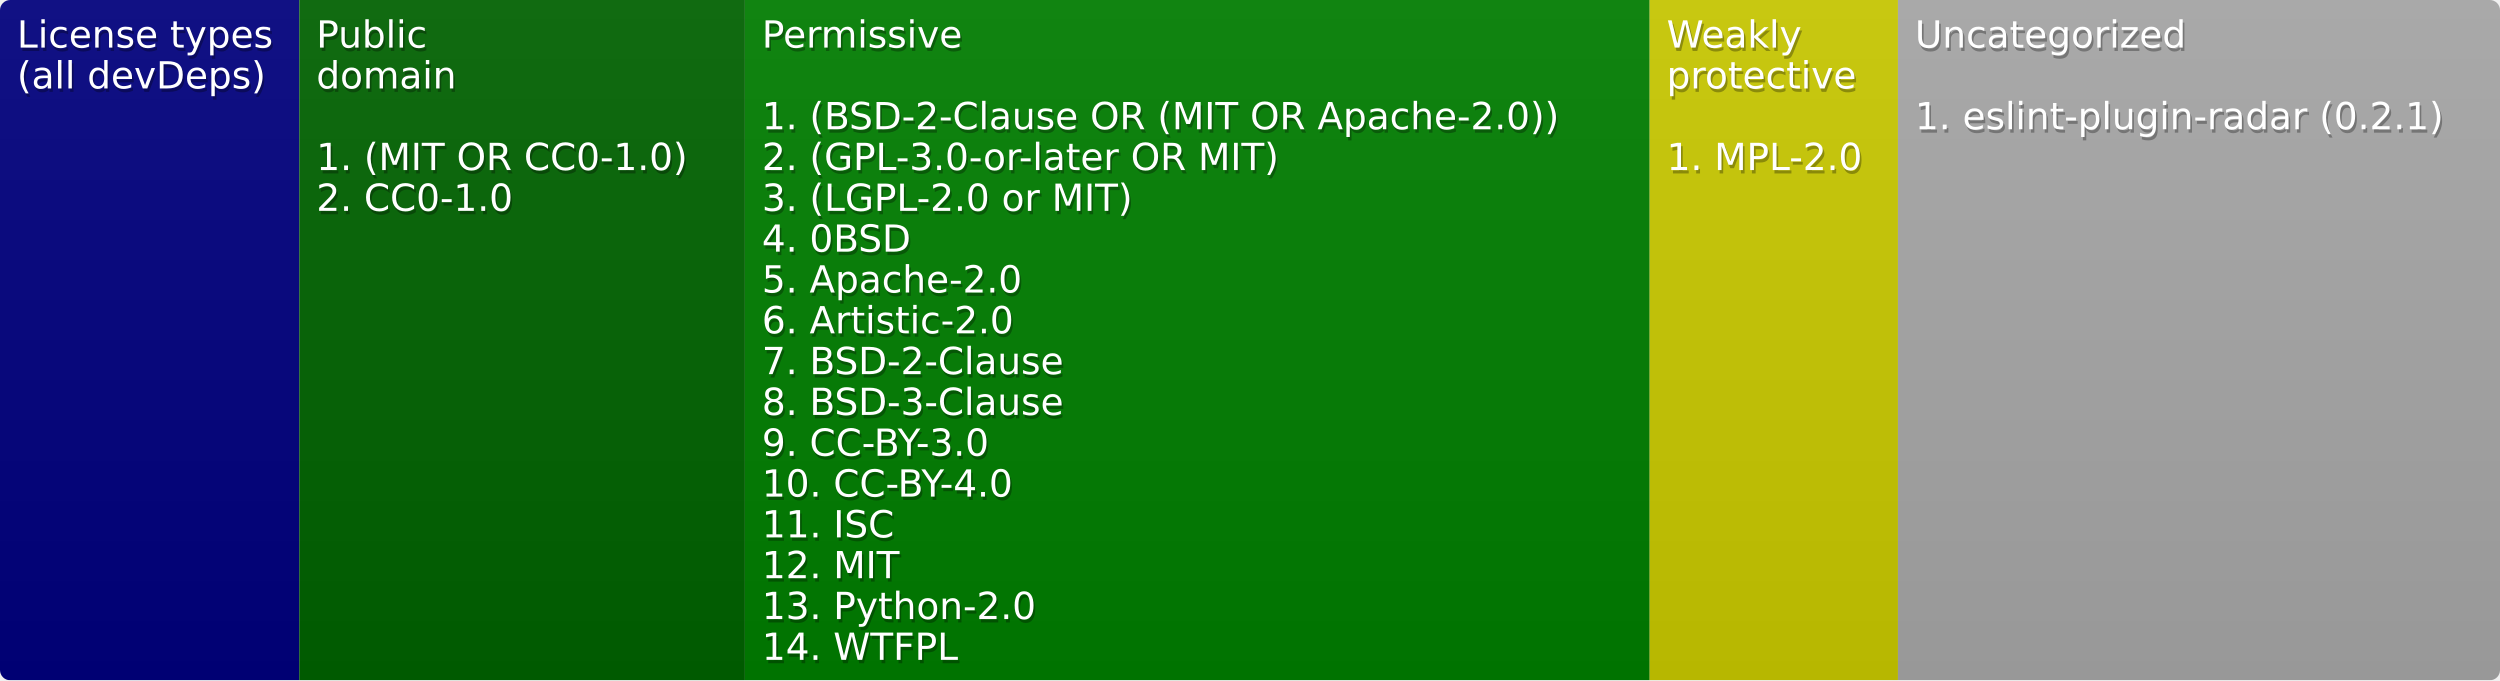
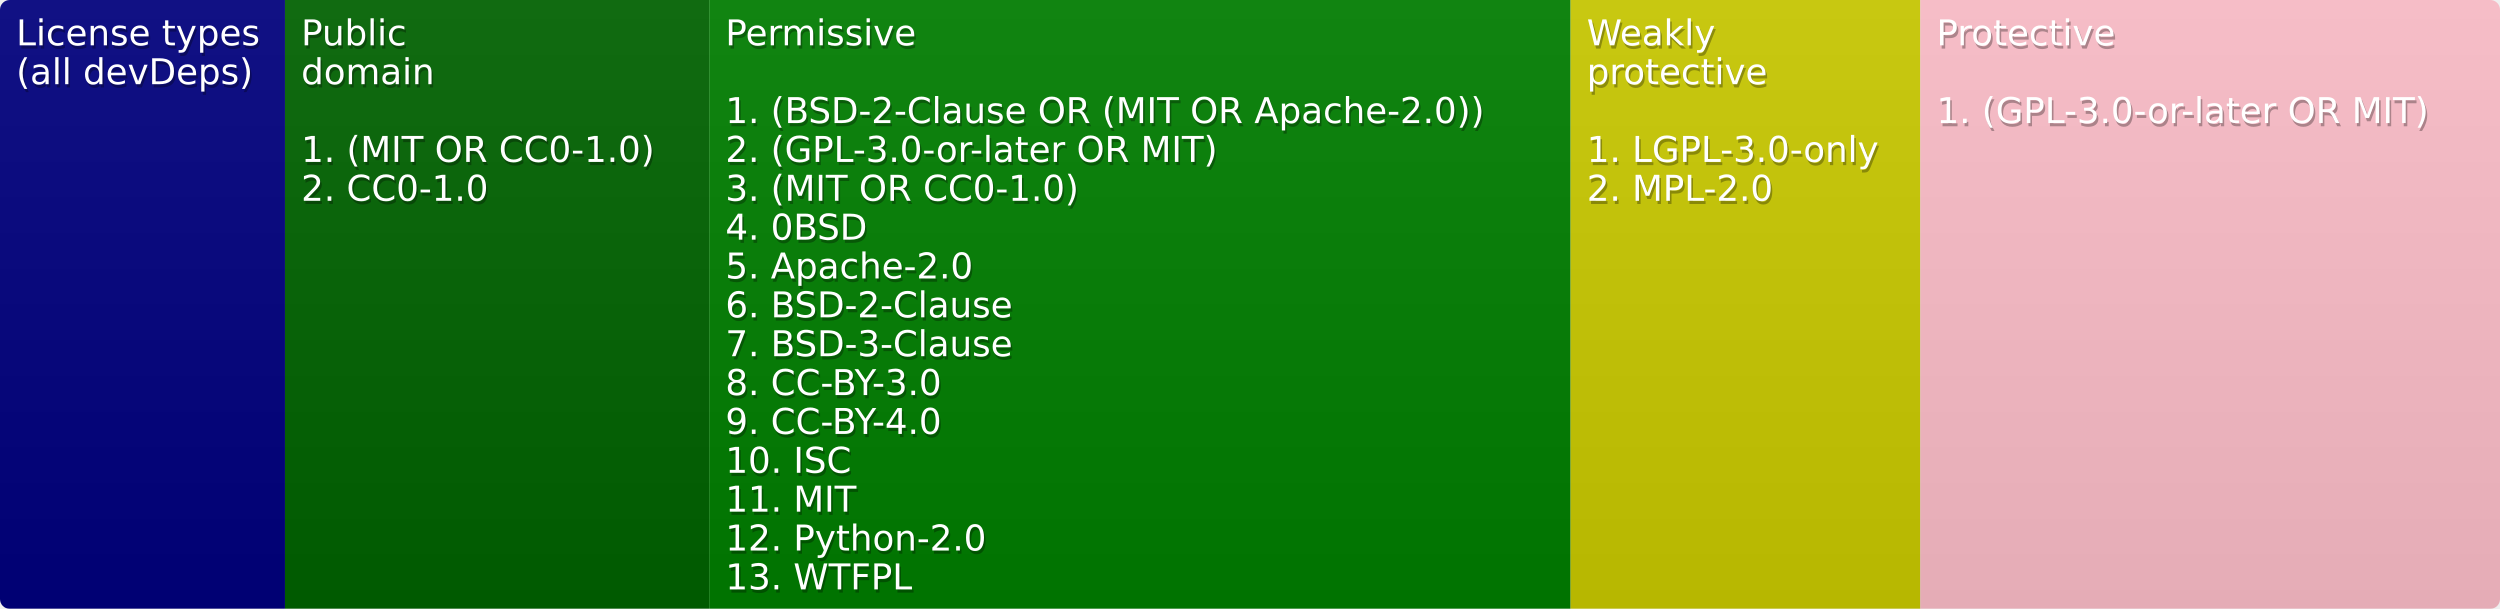
- <svg xmlns="http://www.w3.org/2000/svg" width="735" height="200">
+ <svg xmlns="http://www.w3.org/2000/svg" width="772" height="188">
  <defs>
    <style>text{font-size:11px;font-family:Verdana,DejaVu Sans,Geneva,sans-serif}text.shadow{fill:#010101;fill-opacity:.3}text.high{fill:#fff}</style>
    <linearGradient id="smooth" x2="0" y2="100%">
      <stop offset="0" stop-color="#aaa" stop-opacity=".1" />
      <stop offset="1" stop-opacity=".1" />
    </linearGradient>
    <mask id="round">
      <rect width="100%" height="100%" rx="3" fill="#fff" />
    </mask>
  </defs>
  <g id="bg" mask="url(#round)">
-     <path fill="navy" d="M0 0h88v200H0z" />
-     <path fill="#006400" d="M88 0h131v200H88z" />
-     <path fill="green" d="M219 0h266v200H219z" />
-     <path fill="#cc0" d="M485 0h73v200h-73z" />
-     <path fill="#a9a9a9" d="M558 0h177v200H558z" />
-     <path fill="url(#smooth)" d="M0 0h735v200H0z" />
+     <path fill="navy" d="M0 0h88v188H0z" />
+     <path fill="#006400" d="M88 0h131v188H88z" />
+     <path fill="green" d="M219 0h266v188H219z" />
+     <path fill="#cc0" d="M485 0h108v188H485z" />
+     <path fill="pink" d="M593 0h179v188H593z" />
+     <path fill="url(#smooth)" d="M0 0h772v188H0z" />
  </g>
  <g id="fg">
    <text class="shadow" x="5.5" y="15">License types</text>
    <text class="high" x="5" y="14">License types</text>
    <text class="shadow" x="5.5" y="27">(all devDeps)</text>
    <text class="high" x="5" y="26">(all devDeps)</text>
    <text class="shadow" x="93.5" y="15">Public</text>
    <text class="high" x="93" y="14">Public</text>
    <text class="shadow" x="93.5" y="27">domain</text>
    <text class="high" x="93" y="26">domain</text>
    <text class="shadow" x="93.5" y="51">1. (MIT OR CC0-1.0)</text>
    <text class="high" x="93" y="50">1. (MIT OR CC0-1.0)</text>
    <text class="shadow" x="93.5" y="63">2. CC0-1.0</text>
    <text class="high" x="93" y="62">2. CC0-1.0</text>
    <text class="shadow" x="224.5" y="15">Permissive</text>
    <text class="high" x="224" y="14">Permissive</text>
    <text class="shadow" x="224.5" y="39">1. (BSD-2-Clause OR (MIT OR Apache-2.0))</text>
    <text class="high" x="224" y="38">1. (BSD-2-Clause OR (MIT OR Apache-2.0))</text>
    <text class="shadow" x="224.5" y="51">2. (GPL-3.0-or-later OR MIT)</text>
    <text class="high" x="224" y="50">2. (GPL-3.0-or-later OR MIT)</text>
-     <text class="shadow" x="224.5" y="63">3. (LGPL-2.0 or MIT)</text>
-     <text class="high" x="224" y="62">3. (LGPL-2.0 or MIT)</text>
+     <text class="shadow" x="224.5" y="63">3. (MIT OR CC0-1.0)</text>
+     <text class="high" x="224" y="62">3. (MIT OR CC0-1.0)</text>
    <text class="shadow" x="224.5" y="75">4. 0BSD</text>
    <text class="high" x="224" y="74">4. 0BSD</text>
    <text class="shadow" x="224.5" y="87">5. Apache-2.0</text>
    <text class="high" x="224" y="86">5. Apache-2.0</text>
-     <text class="shadow" x="224.5" y="99">6. Artistic-2.0</text>
-     <text class="high" x="224" y="98">6. Artistic-2.0</text>
-     <text class="shadow" x="224.5" y="111">7. BSD-2-Clause</text>
-     <text class="high" x="224" y="110">7. BSD-2-Clause</text>
-     <text class="shadow" x="224.5" y="123">8. BSD-3-Clause</text>
-     <text class="high" x="224" y="122">8. BSD-3-Clause</text>
-     <text class="shadow" x="224.5" y="135">9. CC-BY-3.0</text>
-     <text class="high" x="224" y="134">9. CC-BY-3.0</text>
-     <text class="shadow" x="224.5" y="147">10. CC-BY-4.0</text>
-     <text class="high" x="224" y="146">10. CC-BY-4.0</text>
-     <text class="shadow" x="224.5" y="159">11. ISC</text>
-     <text class="high" x="224" y="158">11. ISC</text>
-     <text class="shadow" x="224.5" y="171">12. MIT</text>
-     <text class="high" x="224" y="170">12. MIT</text>
-     <text class="shadow" x="224.5" y="183">13. Python-2.0</text>
-     <text class="high" x="224" y="182">13. Python-2.0</text>
-     <text class="shadow" x="224.5" y="195">14. WTFPL</text>
-     <text class="high" x="224" y="194">14. WTFPL</text>
+     <text class="shadow" x="224.5" y="99">6. BSD-2-Clause</text>
+     <text class="high" x="224" y="98">6. BSD-2-Clause</text>
+     <text class="shadow" x="224.5" y="111">7. BSD-3-Clause</text>
+     <text class="high" x="224" y="110">7. BSD-3-Clause</text>
+     <text class="shadow" x="224.5" y="123">8. CC-BY-3.0</text>
+     <text class="high" x="224" y="122">8. CC-BY-3.0</text>
+     <text class="shadow" x="224.5" y="135">9. CC-BY-4.0</text>
+     <text class="high" x="224" y="134">9. CC-BY-4.0</text>
+     <text class="shadow" x="224.5" y="147">10. ISC</text>
+     <text class="high" x="224" y="146">10. ISC</text>
+     <text class="shadow" x="224.5" y="159">11. MIT</text>
+     <text class="high" x="224" y="158">11. MIT</text>
+     <text class="shadow" x="224.5" y="171">12. Python-2.0</text>
+     <text class="high" x="224" y="170">12. Python-2.0</text>
+     <text class="shadow" x="224.5" y="183">13. WTFPL</text>
+     <text class="high" x="224" y="182">13. WTFPL</text>
    <text class="shadow" x="490.5" y="15">Weakly</text>
    <text class="high" x="490" y="14">Weakly</text>
    <text class="shadow" x="490.5" y="27">protective</text>
    <text class="high" x="490" y="26">protective</text>
-     <text class="shadow" x="490.5" y="51">1. MPL-2.0</text>
-     <text class="high" x="490" y="50">1. MPL-2.0</text>
-     <text class="shadow" x="563.5" y="15">Uncategorized</text>
-     <text class="high" x="563" y="14">Uncategorized</text>
-     <text class="shadow" x="563.5" y="39">1. eslint-plugin-radar (0.2.1)</text>
-     <text class="high" x="563" y="38">1. eslint-plugin-radar (0.2.1)</text>
+     <text class="shadow" x="490.5" y="51">1. LGPL-3.0-only</text>
+     <text class="high" x="490" y="50">1. LGPL-3.0-only</text>
+     <text class="shadow" x="490.5" y="63">2. MPL-2.0</text>
+     <text class="high" x="490" y="62">2. MPL-2.0</text>
+     <text class="shadow" x="598.5" y="15">Protective</text>
+     <text class="high" x="598" y="14">Protective</text>
+     <text class="shadow" x="598.5" y="39">1. (GPL-3.0-or-later OR MIT)</text>
+     <text class="high" x="598" y="38">1. (GPL-3.0-or-later OR MIT)</text>
  </g>
</svg>
